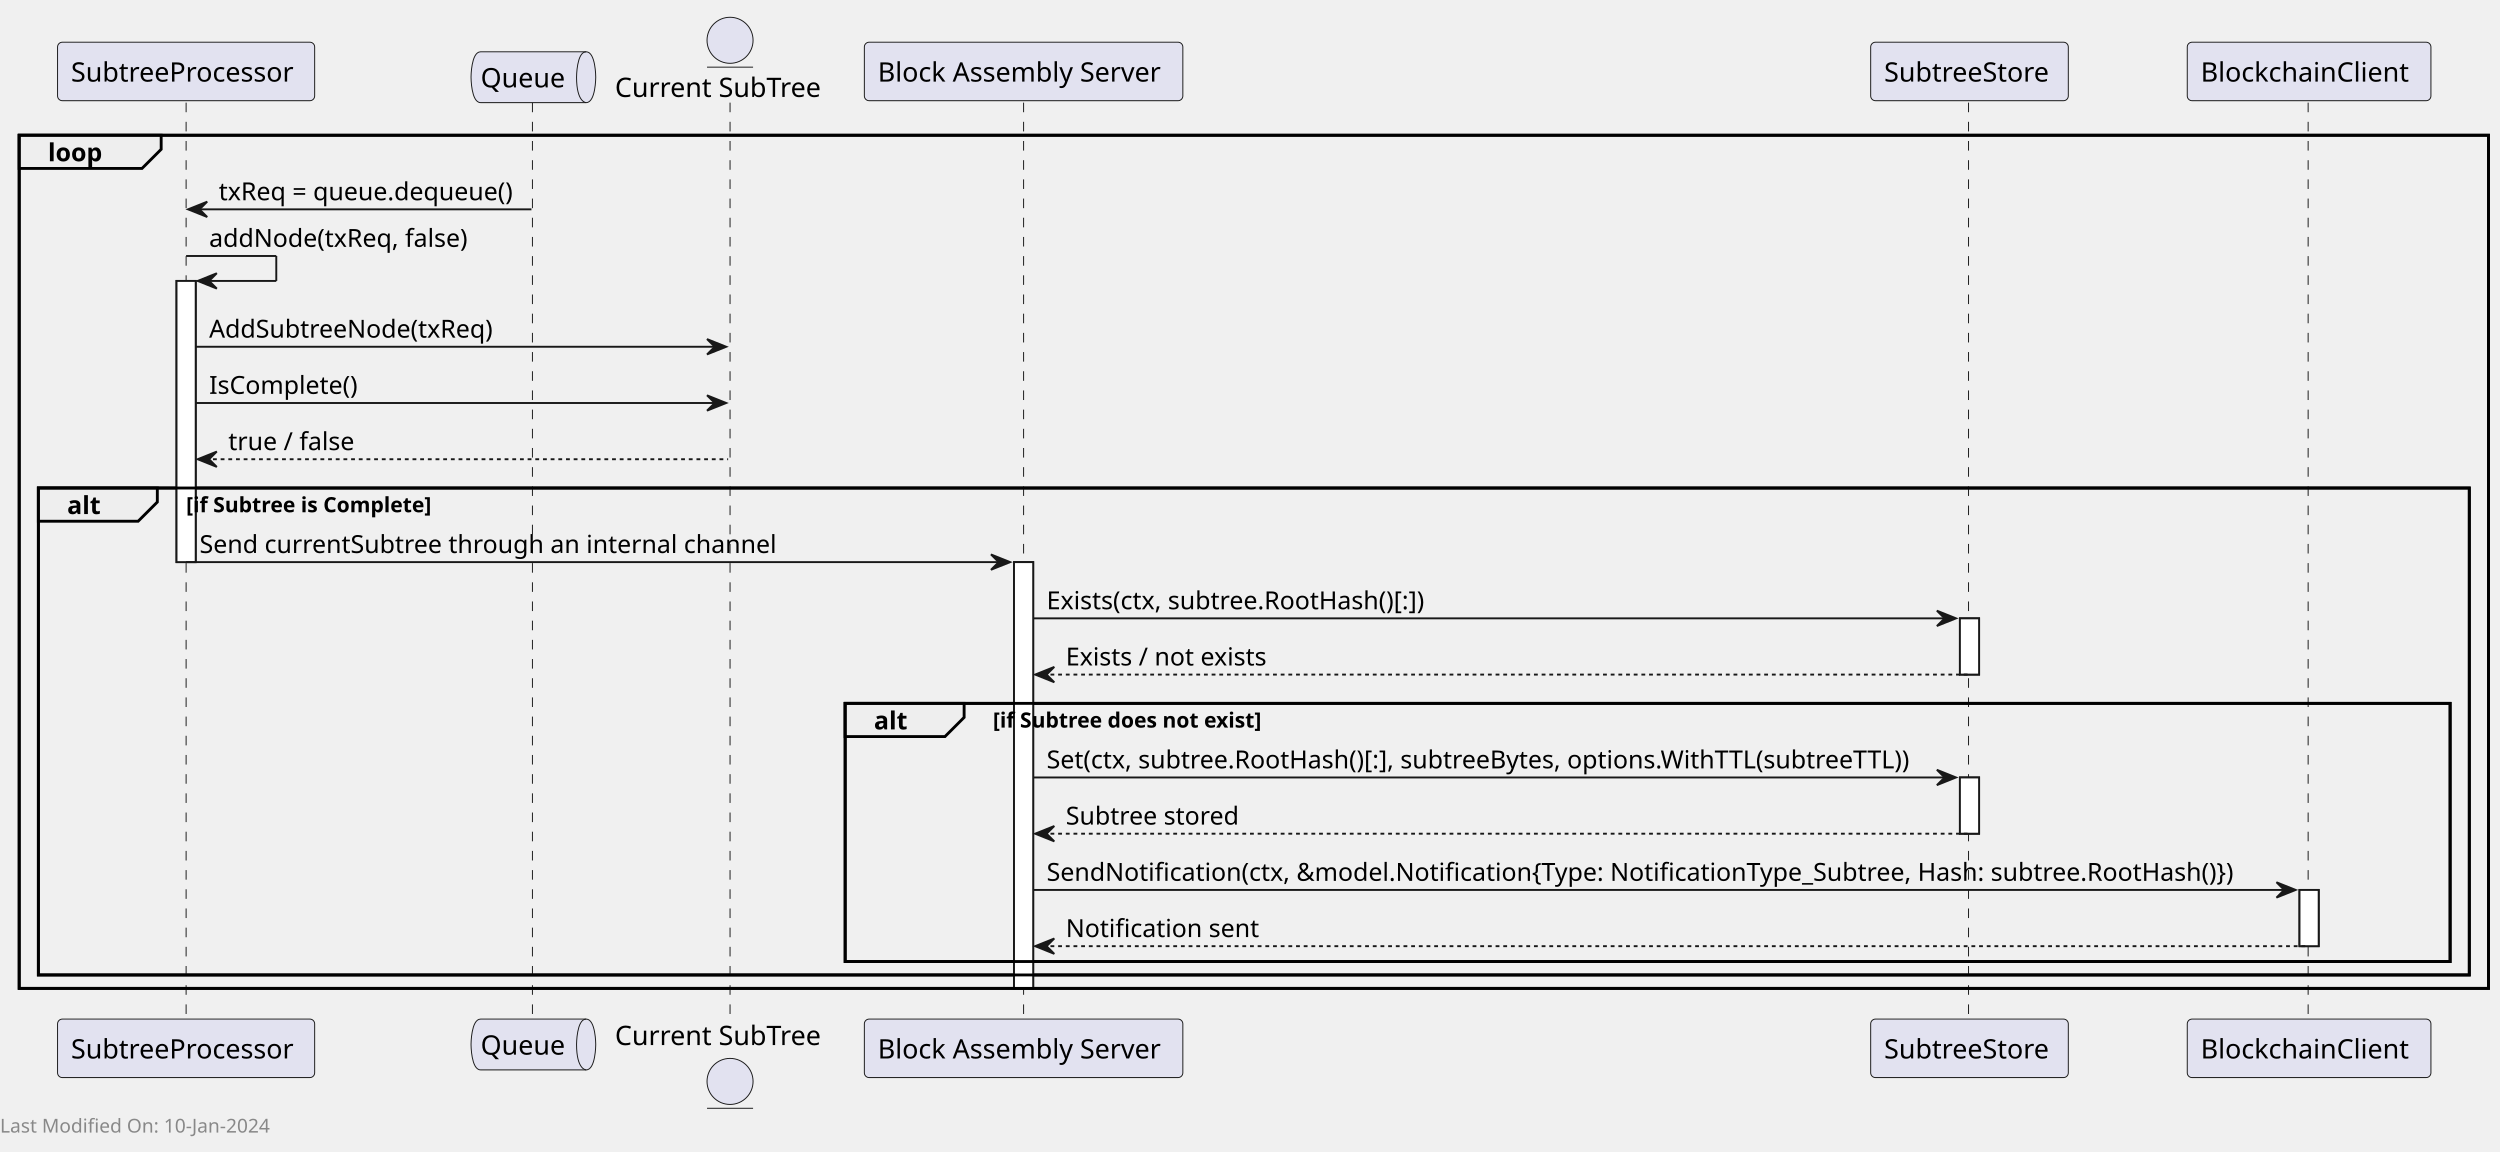
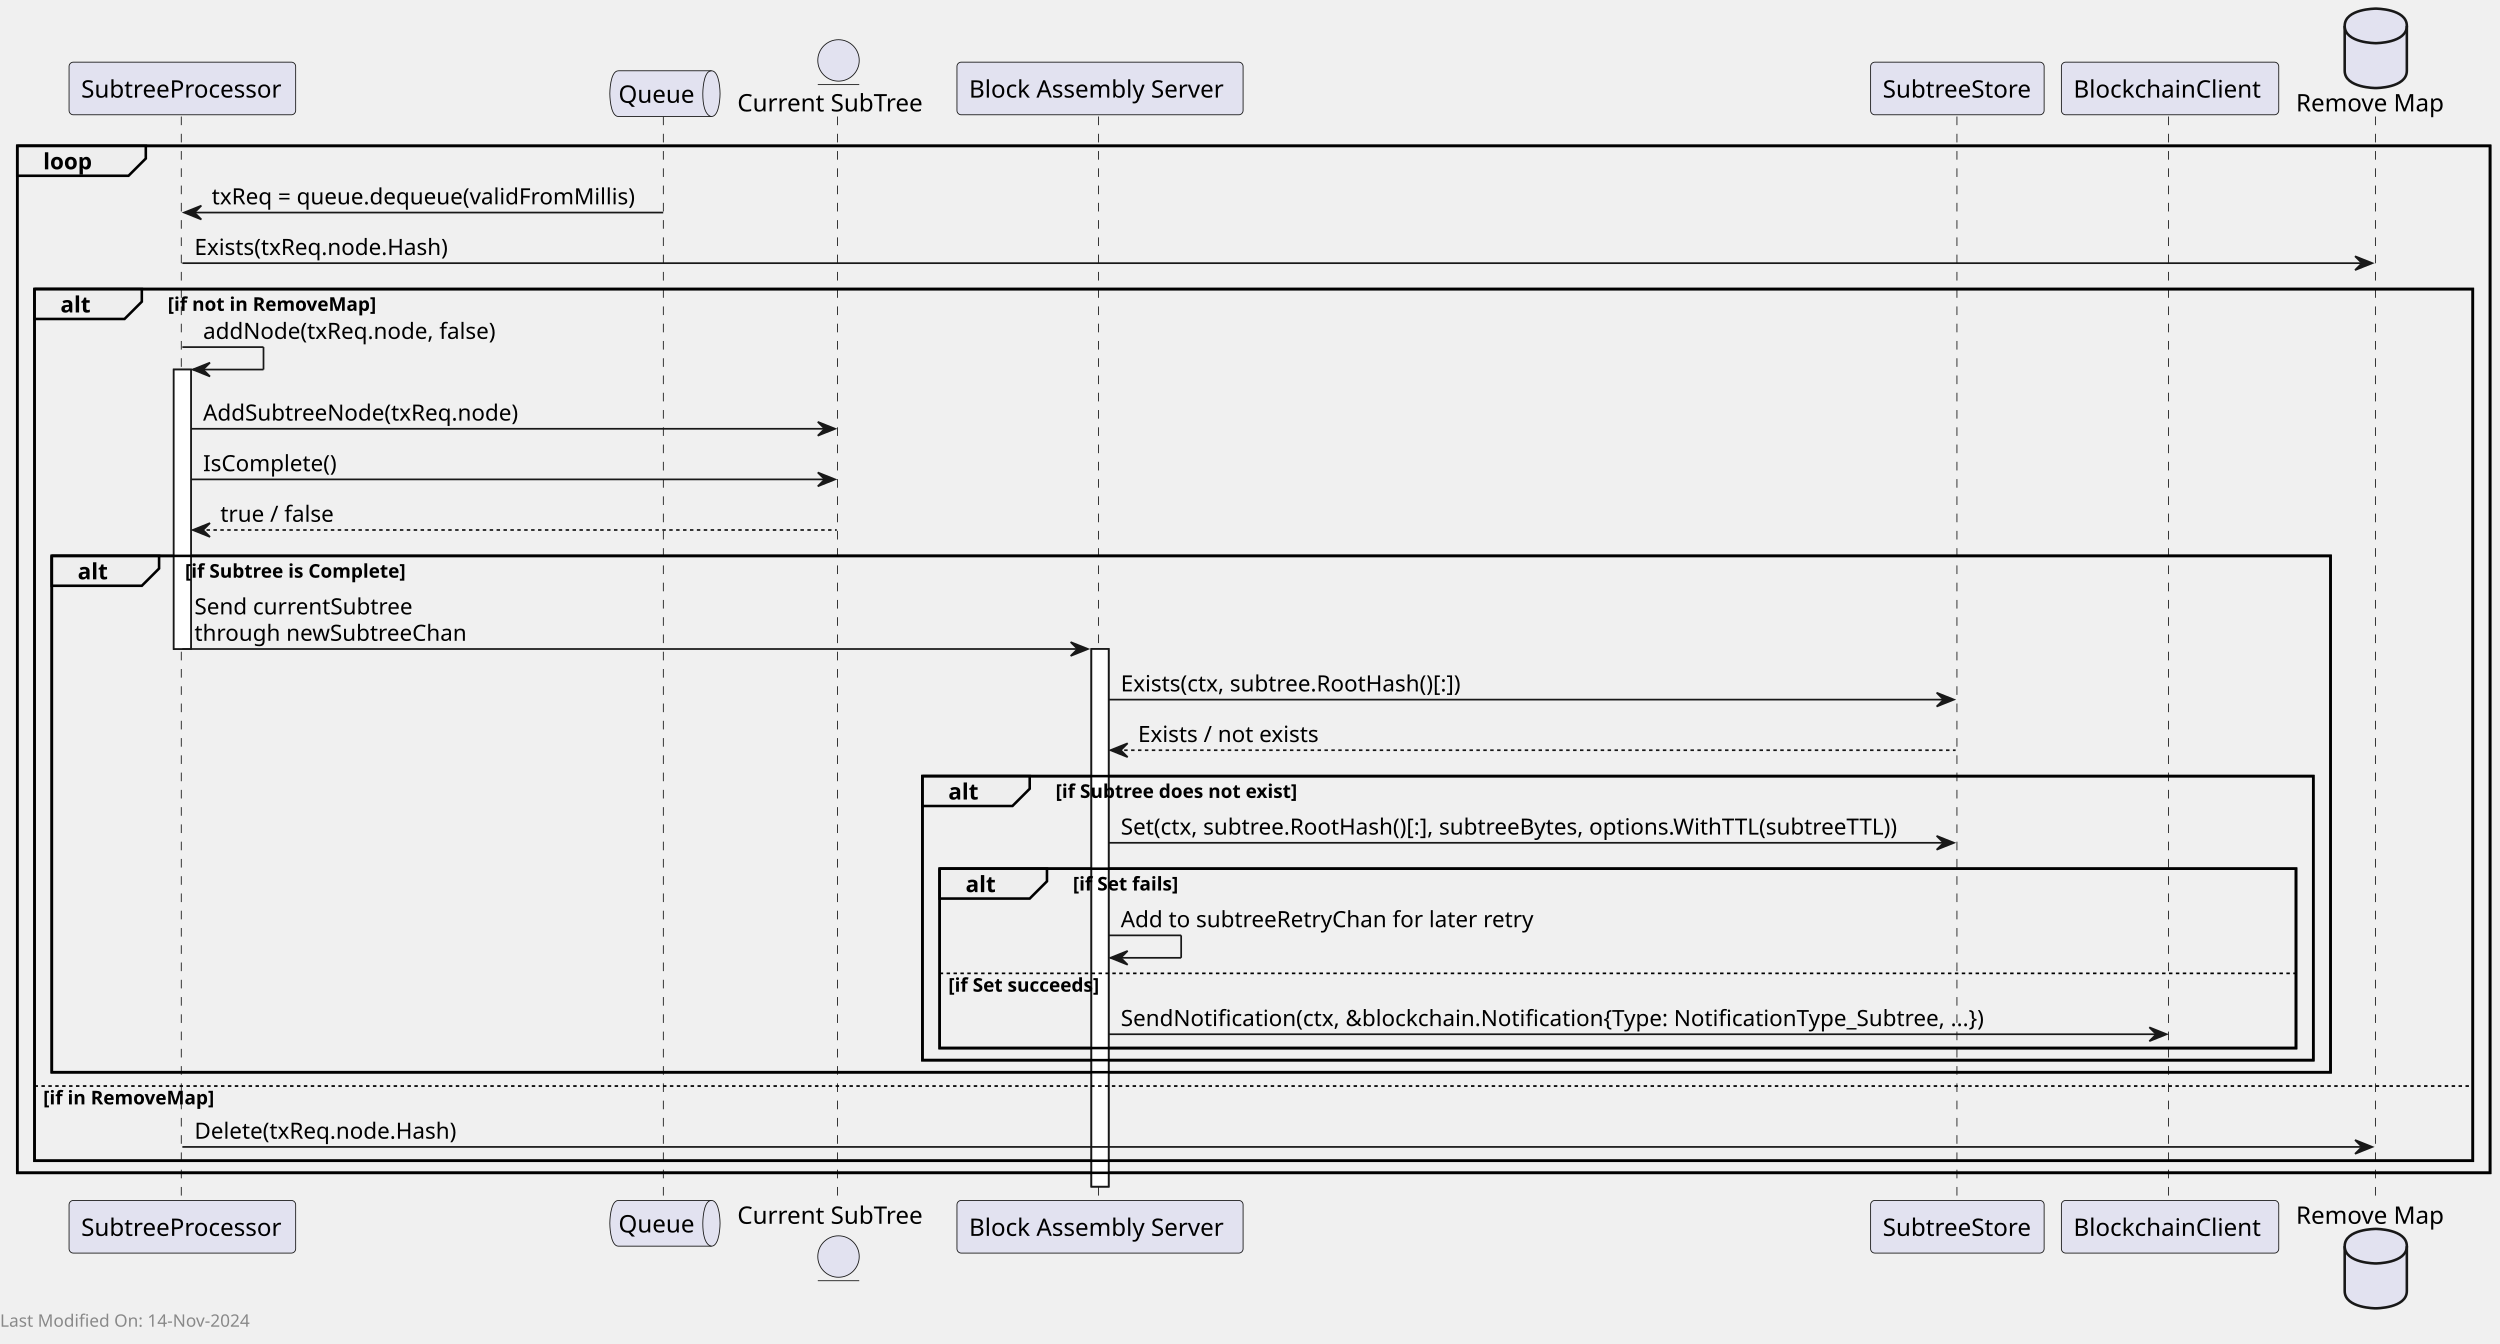
- <svg xmlns="http://www.w3.org/2000/svg" contentStyleType="text/css" height="600" preserveAspectRatio="none" viewBox="0 0 1303 600" width="1303" zoomAndPan="magnify">
-   <g fill="#fff" stroke="#181818">
-     <path d="m92 146.42h10v146.553h-10z" />
-     <path d="m528.5 292.973h10v222.174h-10z" />
-     <path d="m1021.5 322.283h10v29.311h-10z" />
-     <path d="m1021.5 405.215h10v29.311h-10z" />
-     <path d="m1198.5 463.836h10v29.311h-10z" />
+ <svg xmlns="http://www.w3.org/2000/svg" contentStyleType="text/css" height="778px" preserveAspectRatio="none" style="width:1448px;height:778px;background:#FFFFFF;" version="1.1" viewBox="0 0 1448 778" width="1448px" zoomAndPan="magnify">
+   <defs />
+   <g>
+     <rect fill="#FFFFFF" height="161.863" style="stroke:#181818;stroke-width:1.0;" width="10" x="100.622" y="214.041" />
+     <rect fill="#FFFFFF" height="311.394" style="stroke:#181818;stroke-width:1.0;" width="10" x="632.132" y="375.904" />
+     <rect fill="none" height="594.811" style="stroke:#000000;stroke-width:1.5;" width="1432.245" x="10" y="84.488" />
+     <rect fill="none" height="504.879" style="stroke:#000000;stroke-width:1.5;" width="1412.245" x="20" y="167.42" />
+     <rect fill="none" height="299.06" style="stroke:#000000;stroke-width:1.5;" width="1319.845" x="30" y="321.973" />
+     <rect fill="none" height="164.508" style="stroke:#000000;stroke-width:1.5;" width="805.578" x="534.267" y="449.525" />
+     <rect fill="none" height="103.887" style="stroke:#000000;stroke-width:1.5;" width="785.578" x="544.267" y="503.147" />
+     <line style="stroke:#181818;stroke-width:0.5;stroke-dasharray:5.0,5.0;" x1="105" x2="105" y1="67.488" y2="696.299" />
+     <line style="stroke:#181818;stroke-width:0.5;stroke-dasharray:5.0,5.0;" x1="384.207" x2="384.207" y1="67.488" y2="696.299" />
+     <line style="stroke:#181818;stroke-width:0.5;stroke-dasharray:5.0,5.0;" x1="485.06" x2="485.06" y1="67.488" y2="696.299" />
+     <line style="stroke:#181818;stroke-width:0.5;stroke-dasharray:5.0,5.0;" x1="636.267" x2="636.267" y1="67.488" y2="696.299" />
+     <line style="stroke:#181818;stroke-width:0.5;stroke-dasharray:5.0,5.0;" x1="1133.453" x2="1133.453" y1="67.488" y2="696.299" />
+     <line style="stroke:#181818;stroke-width:0.5;stroke-dasharray:5.0,5.0;" x1="1255.961" x2="1255.961" y1="67.488" y2="696.299" />
+     <line style="stroke:#181818;stroke-width:0.5;stroke-dasharray:5.0,5.0;" x1="1375.845" x2="1375.845" y1="67.488" y2="696.299" />
+     <rect fill="#E2E2F0" height="30.488" rx="2.5" ry="2.5" style="stroke:#181818;stroke-width:0.5;" width="131.243" x="40" y="36" />
+     <text fill="#000000" font-family="sans-serif" font-size="14" lengthAdjust="spacing" textLength="117.243" x="47" y="56.535">SubtreeProcessor</text>
+     <rect fill="#E2E2F0" height="30.488" rx="2.5" ry="2.5" style="stroke:#181818;stroke-width:0.5;" width="131.243" x="40" y="695.299" />
+     <text fill="#000000" font-family="sans-serif" font-size="14" lengthAdjust="spacing" textLength="117.243" x="47" y="715.834">SubtreeProcessor</text>
+     <path d="M358.207,41 L412.06,41 C417.06,41 417.06,54.244 417.06,54.244 C417.06,54.244 417.06,67.488 412.06,67.488 L358.207,67.488 C353.207,67.488 353.207,54.244 353.207,54.244 C353.207,54.244 353.207,41 358.207,41 " fill="#E2E2F0" style="stroke:#181818;stroke-width:0.5;" />
+     <path d="M412.06,41 C407.06,41 407.06,54.244 407.06,54.244 C407.06,67.488 412.06,67.488 412.06,67.488 " fill="none" style="stroke:#181818;stroke-width:0.5;" />
+     <text fill="#000000" font-family="sans-serif" font-size="14" lengthAdjust="spacing" textLength="43.852" x="358.207" y="59.535">Queue</text>
+     <path d="M358.207,695.299 L412.06,695.299 C417.06,695.299 417.06,708.543 417.06,708.543 C417.06,708.543 417.06,721.787 412.06,721.787 L358.207,721.787 C353.207,721.787 353.207,708.543 353.207,708.543 C353.207,708.543 353.207,695.299 358.207,695.299 " fill="#E2E2F0" style="stroke:#181818;stroke-width:0.5;" />
+     <path d="M412.06,695.299 C407.06,695.299 407.06,708.543 407.06,708.543 C407.06,721.787 412.06,721.787 412.06,721.787 " fill="none" style="stroke:#181818;stroke-width:0.5;" />
+     <text fill="#000000" font-family="sans-serif" font-size="14" lengthAdjust="spacing" textLength="43.852" x="358.207" y="713.834">Queue</text>
+     <text fill="#000000" font-family="sans-serif" font-size="14" lengthAdjust="spacing" textLength="111.207" x="427.06" y="64.535">Current SubTree</text>
+     <ellipse cx="485.664" cy="35" fill="#E2E2F0" rx="12" ry="12" style="stroke:#181818;stroke-width:0.5;" />
+     <line style="stroke:#181818;stroke-width:0.5;" x1="473.664" x2="497.664" y1="49" y2="49" />
+     <text fill="#000000" font-family="sans-serif" font-size="14" lengthAdjust="spacing" textLength="111.207" x="427.06" y="708.834">Current SubTree</text>
+     <ellipse cx="485.664" cy="727.787" fill="#E2E2F0" rx="12" ry="12" style="stroke:#181818;stroke-width:0.5;" />
+     <line style="stroke:#181818;stroke-width:0.5;" x1="473.664" x2="497.664" y1="741.787" y2="741.787" />
+     <rect fill="#E2E2F0" height="30.488" rx="2.5" ry="2.5" style="stroke:#181818;stroke-width:0.5;" width="165.731" x="554.267" y="36" />
+     <text fill="#000000" font-family="sans-serif" font-size="14" lengthAdjust="spacing" textLength="151.731" x="561.267" y="56.535">Block Assembly Server</text>
+     <rect fill="#E2E2F0" height="30.488" rx="2.5" ry="2.5" style="stroke:#181818;stroke-width:0.5;" width="165.731" x="554.267" y="695.299" />
+     <text fill="#000000" font-family="sans-serif" font-size="14" lengthAdjust="spacing" textLength="151.731" x="561.267" y="715.834">Block Assembly Server</text>
+     <rect fill="#E2E2F0" height="30.488" rx="2.5" ry="2.5" style="stroke:#181818;stroke-width:0.5;" width="100.509" x="1083.453" y="36" />
+     <text fill="#000000" font-family="sans-serif" font-size="14" lengthAdjust="spacing" textLength="86.509" x="1090.453" y="56.535">SubtreeStore</text>
+     <rect fill="#E2E2F0" height="30.488" rx="2.5" ry="2.5" style="stroke:#181818;stroke-width:0.5;" width="100.509" x="1083.453" y="695.299" />
+     <text fill="#000000" font-family="sans-serif" font-size="14" lengthAdjust="spacing" textLength="86.509" x="1090.453" y="715.834">SubtreeStore</text>
+     <rect fill="#E2E2F0" height="30.488" rx="2.5" ry="2.5" style="stroke:#181818;stroke-width:0.5;" width="125.884" x="1193.961" y="36" />
+     <text fill="#000000" font-family="sans-serif" font-size="14" lengthAdjust="spacing" textLength="111.884" x="1200.961" y="56.535">BlockchainClient</text>
+     <rect fill="#E2E2F0" height="30.488" rx="2.5" ry="2.5" style="stroke:#181818;stroke-width:0.5;" width="125.884" x="1193.961" y="695.299" />
+     <text fill="#000000" font-family="sans-serif" font-size="14" lengthAdjust="spacing" textLength="111.884" x="1200.961" y="715.834">BlockchainClient</text>
+     <text fill="#000000" font-family="sans-serif" font-size="14" lengthAdjust="spacing" textLength="86.399" x="1329.845" y="64.535">Remove Map</text>
+     <path d="M1358.045,15 C1358.045,5 1376.045,5 1376.045,5 C1376.045,5 1394.045,5 1394.045,15 L1394.045,41 C1394.045,51 1376.045,51 1376.045,51 C1376.045,51 1358.045,51 1358.045,41 L1358.045,15 " fill="#E2E2F0" style="stroke:#181818;stroke-width:1.5;" />
+     <path d="M1358.045,15 C1358.045,25 1376.045,25 1376.045,25 C1376.045,25 1394.045,25 1394.045,15 " fill="none" style="stroke:#181818;stroke-width:1.5;" />
+     <text fill="#000000" font-family="sans-serif" font-size="14" lengthAdjust="spacing" textLength="86.399" x="1329.845" y="708.834">Remove Map</text>
+     <path d="M1358.045,721.787 C1358.045,711.787 1376.045,711.787 1376.045,711.787 C1376.045,711.787 1394.045,711.787 1394.045,721.787 L1394.045,747.787 C1394.045,757.787 1376.045,757.787 1376.045,757.787 C1376.045,757.787 1358.045,757.787 1358.045,747.787 L1358.045,721.787 " fill="#E2E2F0" style="stroke:#181818;stroke-width:1.5;" />
+     <path d="M1358.045,721.787 C1358.045,731.787 1376.045,731.787 1376.045,731.787 C1376.045,731.787 1394.045,731.787 1394.045,721.787 " fill="none" style="stroke:#181818;stroke-width:1.5;" />
+     <rect fill="#FFFFFF" height="161.863" style="stroke:#181818;stroke-width:1.0;" width="10" x="100.622" y="214.041" />
+     <rect fill="#FFFFFF" height="311.394" style="stroke:#181818;stroke-width:1.0;" width="10" x="632.132" y="375.904" />
+     <path d="M10,84.488 L84.447,84.488 L84.447,91.799 L74.447,101.799 L10,101.799 L10,84.488 " fill="#EEEEEE" style="stroke:#000000;stroke-width:1.5;" />
+     <rect fill="none" height="594.811" style="stroke:#000000;stroke-width:1.5;" width="1432.245" x="10" y="84.488" />
+     <text fill="#000000" font-family="sans-serif" font-size="13" font-weight="bold" lengthAdjust="spacing" textLength="29.447" x="25" y="98.057">loop</text>
+     <polygon fill="#181818" points="116.622,119.109,106.622,123.109,116.622,127.109,112.622,123.109" style="stroke:#181818;stroke-width:1.0;" />
+     <line style="stroke:#181818;stroke-width:1.0;" x1="110.622" x2="384.134" y1="123.109" y2="123.109" />
+     <text fill="#000000" font-family="sans-serif" font-size="13" lengthAdjust="spacing" textLength="255.512" x="122.622" y="118.367">txReq = queue.dequeue(validFromMillis)</text>
+     <polygon fill="#181818" points="1364.045,148.42,1374.045,152.42,1364.045,156.42,1368.045,152.42" style="stroke:#181818;stroke-width:1.0;" />
+     <line style="stroke:#181818;stroke-width:1.0;" x1="105.622" x2="1370.045" y1="152.42" y2="152.42" />
+     <text fill="#000000" font-family="sans-serif" font-size="13" lengthAdjust="spacing" textLength="152.959" x="112.622" y="147.678">Exists(txReq.node.Hash)</text>
+     <path d="M20,167.42 L82.139,167.42 L82.139,174.731 L72.139,184.731 L20,184.731 L20,167.42 " fill="#EEEEEE" style="stroke:#000000;stroke-width:1.5;" />
+     <rect fill="none" height="504.879" style="stroke:#000000;stroke-width:1.5;" width="1412.245" x="20" y="167.42" />
+     <text fill="#000000" font-family="sans-serif" font-size="13" font-weight="bold" lengthAdjust="spacing" textLength="17.139" x="35" y="180.988">alt</text>
+     <text fill="#000000" font-family="sans-serif" font-size="11" font-weight="bold" lengthAdjust="spacing" textLength="125.114" x="97.139" y="180.055">[if not in RemoveMap]</text>
+     <line style="stroke:#181818;stroke-width:1.0;" x1="105.622" x2="152.622" y1="201.041" y2="201.041" />
+     <line style="stroke:#181818;stroke-width:1.0;" x1="152.622" x2="152.622" y1="201.041" y2="214.041" />
+     <line style="stroke:#181818;stroke-width:1.0;" x1="111.622" x2="152.622" y1="214.041" y2="214.041" />
+     <polygon fill="#181818" points="121.622,210.041,111.622,214.041,121.622,218.041,117.622,214.041" style="stroke:#181818;stroke-width:1.0;" />
+     <text fill="#000000" font-family="sans-serif" font-size="13" lengthAdjust="spacing" textLength="174.897" x="117.622" y="196.299">addNode(txReq.node, false)</text>
+     <polygon fill="#181818" points="473.664,244.352,483.664,248.352,473.664,252.352,477.664,248.352" style="stroke:#181818;stroke-width:1.0;" />
+     <line style="stroke:#181818;stroke-width:1.0;" x1="110.622" x2="479.664" y1="248.352" y2="248.352" />
+     <text fill="#000000" font-family="sans-serif" font-size="13" lengthAdjust="spacing" textLength="186.792" x="117.622" y="243.609">AddSubtreeNode(txReq.node)</text>
+     <polygon fill="#181818" points="473.664,273.662,483.664,277.662,473.664,281.662,477.664,277.662" style="stroke:#181818;stroke-width:1.0;" />
+     <line style="stroke:#181818;stroke-width:1.0;" x1="110.622" x2="479.664" y1="277.662" y2="277.662" />
+     <text fill="#000000" font-family="sans-serif" font-size="13" lengthAdjust="spacing" textLength="79.231" x="117.622" y="272.92">IsComplete()</text>
+     <polygon fill="#181818" points="121.622,302.973,111.622,306.973,121.622,310.973,117.622,306.973" style="stroke:#181818;stroke-width:1.0;" />
+     <line style="stroke:#181818;stroke-width:1.0;stroke-dasharray:2.0,2.0;" x1="115.622" x2="484.664" y1="306.973" y2="306.973" />
+     <text fill="#000000" font-family="sans-serif" font-size="13" lengthAdjust="spacing" textLength="70.123" x="127.622" y="302.231">true / false</text>
+     <path d="M30,321.973 L92.139,321.973 L92.139,329.283 L82.139,339.283 L30,339.283 L30,321.973 " fill="#EEEEEE" style="stroke:#000000;stroke-width:1.5;" />
+     <rect fill="none" height="299.06" style="stroke:#000000;stroke-width:1.5;" width="1319.845" x="30" y="321.973" />
+     <text fill="#000000" font-family="sans-serif" font-size="13" font-weight="bold" lengthAdjust="spacing" textLength="17.139" x="45" y="335.541">alt</text>
+     <text fill="#000000" font-family="sans-serif" font-size="11" font-weight="bold" lengthAdjust="spacing" textLength="133.853" x="107.139" y="334.607">[if Subtree is Complete]</text>
+     <polygon fill="#181818" points="620.132,371.904,630.132,375.904,620.132,379.904,624.132,375.904" style="stroke:#181818;stroke-width:1.0;" />
+     <line style="stroke:#181818;stroke-width:1.0;" x1="105.622" x2="626.132" y1="375.904" y2="375.904" />
+     <text fill="#000000" font-family="sans-serif" font-size="13" lengthAdjust="spacing" textLength="128.064" x="112.622" y="355.852">Send currentSubtree</text>
+     <text fill="#000000" font-family="sans-serif" font-size="13" lengthAdjust="spacing" textLength="160.145" x="112.622" y="371.162">through newSubtreeChan</text>
+     <polygon fill="#181818" points="1121.707,401.215,1131.707,405.215,1121.707,409.215,1125.707,405.215" style="stroke:#181818;stroke-width:1.0;" />
+     <line style="stroke:#181818;stroke-width:1.0;" x1="642.132" x2="1127.707" y1="405.215" y2="405.215" />
+     <text fill="#000000" font-family="sans-serif" font-size="13" lengthAdjust="spacing" textLength="206.229" x="649.132" y="400.473">Exists(ctx, subtree.RootHash()[:])</text>
+     <polygon fill="#181818" points="653.132,430.525,643.132,434.525,653.132,438.525,649.132,434.525" style="stroke:#181818;stroke-width:1.0;" />
+     <line style="stroke:#181818;stroke-width:1.0;stroke-dasharray:2.0,2.0;" x1="647.132" x2="1132.707" y1="434.525" y2="434.525" />
+     <text fill="#000000" font-family="sans-serif" font-size="13" lengthAdjust="spacing" textLength="114.055" x="659.132" y="429.783">Exists / not exists</text>
+     <path d="M534.267,449.525 L596.406,449.525 L596.406,456.836 L586.406,466.836 L534.267,466.836 L534.267,449.525 " fill="#EEEEEE" style="stroke:#000000;stroke-width:1.5;" />
+     <rect fill="none" height="164.508" style="stroke:#000000;stroke-width:1.5;" width="805.578" x="534.267" y="449.525" />
+     <text fill="#000000" font-family="sans-serif" font-size="13" font-weight="bold" lengthAdjust="spacing" textLength="17.139" x="549.267" y="463.094">alt</text>
+     <text fill="#000000" font-family="sans-serif" font-size="11" font-weight="bold" lengthAdjust="spacing" textLength="146.824" x="611.406" y="462.16">[if Subtree does not exist]</text>
+     <polygon fill="#181818" points="1121.707,484.147,1131.707,488.147,1121.707,492.147,1125.707,488.147" style="stroke:#181818;stroke-width:1.0;" />
+     <line style="stroke:#181818;stroke-width:1.0;" x1="642.132" x2="1127.707" y1="488.147" y2="488.147" />
+     <text fill="#000000" font-family="sans-serif" font-size="13" lengthAdjust="spacing" textLength="467.575" x="649.132" y="483.404">Set(ctx, subtree.RootHash()[:], subtreeBytes, options.WithTTL(subtreeTTL))</text>
+     <path d="M544.267,503.147 L606.406,503.147 L606.406,510.457 L596.406,520.457 L544.267,520.457 L544.267,503.147 " fill="#EEEEEE" style="stroke:#000000;stroke-width:1.5;" />
+     <rect fill="none" height="103.887" style="stroke:#000000;stroke-width:1.5;" width="785.578" x="544.267" y="503.147" />
+     <text fill="#000000" font-family="sans-serif" font-size="13" font-weight="bold" lengthAdjust="spacing" textLength="17.139" x="559.267" y="516.715">alt</text>
+     <text fill="#000000" font-family="sans-serif" font-size="11" font-weight="bold" lengthAdjust="spacing" textLength="65.13" x="621.406" y="515.781">[if Set fails]</text>
+     <line style="stroke:#181818;stroke-width:1.0;" x1="642.132" x2="684.132" y1="541.768" y2="541.768" />
+     <line style="stroke:#181818;stroke-width:1.0;" x1="684.132" x2="684.132" y1="541.768" y2="554.768" />
+     <line style="stroke:#181818;stroke-width:1.0;" x1="643.132" x2="684.132" y1="554.768" y2="554.768" />
+     <polygon fill="#181818" points="653.132,550.768,643.132,554.768,653.132,558.768,649.132,554.768" style="stroke:#181818;stroke-width:1.0;" />
+     <text fill="#000000" font-family="sans-serif" font-size="13" lengthAdjust="spacing" textLength="247.019" x="649.132" y="537.025">Add to subtreeRetryChan for later retry</text>
+     <line style="stroke:#000000;stroke-width:1.0;stroke-dasharray:2.0,2.0;" x1="544.267" x2="1329.845" y1="563.768" y2="563.768" />
+     <text fill="#000000" font-family="sans-serif" font-size="11" font-weight="bold" lengthAdjust="spacing" textLength="92.281" x="549.267" y="574.402">[if Set succeeds]</text>
+     <polygon fill="#181818" points="1244.903,595.033,1254.903,599.033,1244.903,603.033,1248.903,599.033" style="stroke:#181818;stroke-width:1.0;" />
+     <line style="stroke:#181818;stroke-width:1.0;" x1="642.132" x2="1250.903" y1="599.033" y2="599.033" />
+     <text fill="#000000" font-family="sans-serif" font-size="13" lengthAdjust="spacing" textLength="520.076" x="649.132" y="594.291">SendNotification(ctx, &amp;blockchain.Notification{Type: NotificationType_Subtree, ...})</text>
+     <line style="stroke:#000000;stroke-width:1.0;stroke-dasharray:2.0,2.0;" x1="20" x2="1432.245" y1="629.033" y2="629.033" />
+     <text fill="#000000" font-family="sans-serif" font-size="11" font-weight="bold" lengthAdjust="spacing" textLength="102.781" x="25" y="639.668">[if in RemoveMap]</text>
+     <polygon fill="#181818" points="1364.045,660.299,1374.045,664.299,1364.045,668.299,1368.045,664.299" style="stroke:#181818;stroke-width:1.0;" />
+     <line style="stroke:#181818;stroke-width:1.0;" x1="105.622" x2="1370.045" y1="664.299" y2="664.299" />
+     <text fill="#000000" font-family="sans-serif" font-size="13" lengthAdjust="spacing" textLength="156.152" x="112.622" y="659.557">Delete(txReq.node.Hash)</text>
+     <text fill="#888888" font-family="sans-serif" font-size="10" lengthAdjust="spacing" textLength="154.839" x="0" y="768.455">Last Modified On: 14-Nov-2024</text>
  </g>
-   <path d="m10 70.488h1287v444.658h-1287z" fill="none" stroke="#000" stroke-width="1.5" />
-   <path d="m20 254.352h1267v253.795h-1267z" fill="none" stroke="#000" stroke-width="1.5" />
-   <path d="m440.5 366.594h836.5v134.553h-836.5z" fill="none" stroke="#000" stroke-width="1.5" />
-   <g stroke="#181818" stroke-width=".5">
-     <g stroke-dasharray="5 5">
-       <path d="m97 53.488v478.658" />
-       <path d="m277.5 53.488v478.658" />
-       <path d="m380.5 53.488v478.658" />
-       <path d="m533.5 53.488v478.658" />
-       <path d="m1026 53.488v478.658" />
-       <path d="m1203 53.488v478.658" />
-     </g>
-     <rect fill="#e2e2f0" height="30.488" rx="2.5" width="134" x="30" y="22" />
-   </g>
-   <text font-family="sans-serif" font-size="14" lengthAdjust="spacing" textLength="120" x="37" y="42.535">SubtreeProcessor</text>
-   <rect fill="#e2e2f0" height="30.488" rx="2.5" stroke="#181818" stroke-width=".5" width="134" x="30" y="531.146" />
-   <text font-family="sans-serif" font-size="14" lengthAdjust="spacing" textLength="120" x="37" y="551.682">SubtreeProcessor</text>
-   <path d="m250.5 27h55c5 0 5 13.244 5 13.244s0 13.244-5 13.244h-55c-5 0-5-13.244-5-13.244s0-13.244 5-13.244" fill="#e2e2f0" stroke="#181818" stroke-width=".5" />
-   <path d="m305.5 27c-5 0-5 13.244-5 13.244 0 13.244 5 13.244 5 13.244" fill="none" stroke="#181818" stroke-width=".5" />
-   <text font-family="sans-serif" font-size="14" lengthAdjust="spacing" textLength="45" x="250.5" y="45.535">Queue</text>
-   <path d="m250.5 531.146h55c5 0 5 13.244 5 13.244s0 13.244-5 13.244h-55c-5 0-5-13.244-5-13.244s0-13.244 5-13.244" fill="#e2e2f0" stroke="#181818" stroke-width=".5" />
-   <path d="m305.5 531.146c-5 0-5 13.244-5 13.244 0 13.244 5 13.244 5 13.244" fill="none" stroke="#181818" stroke-width=".5" />
-   <text font-family="sans-serif" font-size="14" lengthAdjust="spacing" textLength="45" x="250.5" y="549.682">Queue</text>
-   <text font-family="sans-serif" font-size="14" lengthAdjust="spacing" textLength="114" x="320.5" y="50.535">Current SubTree</text>
-   <ellipse cx="380.5" cy="21" fill="#e2e2f0" rx="12" ry="12" stroke="#181818" stroke-width=".5" />
-   <path d="m368.5 35h24" stroke="#181818" stroke-width=".5" />
-   <text font-family="sans-serif" font-size="14" lengthAdjust="spacing" textLength="114" x="320.5" y="544.682">Current SubTree</text>
-   <ellipse cx="380.5" cy="563.635" fill="#e2e2f0" rx="12" ry="12" stroke="#181818" stroke-width=".5" />
-   <path d="m368.5 577.635h24" stroke="#181818" stroke-width=".5" />
-   <rect fill="#e2e2f0" height="30.488" rx="2.5" stroke="#181818" stroke-width=".5" width="166" x="450.5" y="22" />
-   <text font-family="sans-serif" font-size="14" lengthAdjust="spacing" textLength="152" x="457.5" y="42.535">Block Assembly Server</text>
-   <rect fill="#e2e2f0" height="30.488" rx="2.5" stroke="#181818" stroke-width=".5" width="166" x="450.5" y="531.146" />
-   <text font-family="sans-serif" font-size="14" lengthAdjust="spacing" textLength="152" x="457.5" y="551.682">Block Assembly Server</text>
-   <rect fill="#e2e2f0" height="30.488" rx="2.5" stroke="#181818" stroke-width=".5" width="103" x="975" y="22" />
-   <text font-family="sans-serif" font-size="14" lengthAdjust="spacing" textLength="89" x="982" y="42.535">SubtreeStore</text>
-   <rect fill="#e2e2f0" height="30.488" rx="2.5" stroke="#181818" stroke-width=".5" width="103" x="975" y="531.146" />
-   <text font-family="sans-serif" font-size="14" lengthAdjust="spacing" textLength="89" x="982" y="551.682">SubtreeStore</text>
-   <rect fill="#e2e2f0" height="30.488" rx="2.5" stroke="#181818" stroke-width=".5" width="127" x="1140" y="22" />
-   <text font-family="sans-serif" font-size="14" lengthAdjust="spacing" textLength="113" x="1147" y="42.535">BlockchainClient</text>
-   <rect fill="#e2e2f0" height="30.488" rx="2.5" stroke="#181818" stroke-width=".5" width="127" x="1140" y="531.146" />
-   <text font-family="sans-serif" font-size="14" lengthAdjust="spacing" textLength="113" x="1147" y="551.682">BlockchainClient</text>
-   <g fill="#fff">
-     <path d="m92 146.42h10v146.553h-10z" stroke="#181818" />
-     <path d="m528.5 292.973h10v222.174h-10z" stroke="#181818" />
-     <path d="m1021.5 322.283h10v29.311h-10z" stroke="#181818" />
-     <path d="m1021.5 405.215h10v29.311h-10z" stroke="#181818" />
-     <path d="m1198.5 463.836h10v29.311h-10z" stroke="#181818" />
-   </g>
-   <path d="m10 70.488h74v7.311l-10 10h-64z" fill="#eee" stroke="#000" stroke-width="1.5" />
-   <path d="m10 70.488h1287v444.658h-1287z" fill="none" stroke="#000" stroke-width="1.5" />
-   <text font-family="sans-serif" font-size="13" font-weight="bold" lengthAdjust="spacing" textLength="29" x="25" y="84.057">loop</text>
-   <path d="m108 105.109-10 4 10 4-4-4z" fill="#181818" stroke="#181818" />
-   <path d="m102 109.109h175" stroke="#181818" />
-   <text font-family="sans-serif" font-size="13" lengthAdjust="spacing" textLength="157" x="114" y="104.367">txReq = queue.dequeue()</text>
-   <path d="m97 133.42h47" stroke="#181818" />
-   <path d="m144 133.42v13" stroke="#181818" />
-   <path d="m103 146.42h41" stroke="#181818" />
-   <path d="m113 142.42-10 4 10 4-4-4z" fill="#181818" stroke="#181818" />
-   <text font-family="sans-serif" font-size="13" lengthAdjust="spacing" textLength="138" x="109" y="128.678">addNode(txReq, false)</text>
-   <path d="m368.5 176.731 10 4-10 4 4-4z" fill="#181818" stroke="#181818" />
-   <path d="m102 180.731h272.5" stroke="#181818" />
-   <text font-family="sans-serif" font-size="13" lengthAdjust="spacing" textLength="149" x="109" y="175.988">AddSubtreeNode(txReq)</text>
-   <path d="m368.5 206.041 10 4-10 4 4-4z" fill="#181818" stroke="#181818" />
-   <path d="m102 210.041h272.5" stroke="#181818" />
-   <text font-family="sans-serif" font-size="13" lengthAdjust="spacing" textLength="79" x="109" y="205.299">IsComplete()</text>
-   <path d="m113 235.352-10 4 10 4-4-4z" fill="#181818" stroke="#181818" />
-   <path d="m107 239.352h272.5" stroke="#181818" stroke-dasharray="2 2" />
-   <text font-family="sans-serif" font-size="13" lengthAdjust="spacing" textLength="70" x="119" y="234.609">true / false</text>
-   <path d="m20 254.352h62v7.311l-10 10h-52z" fill="#eee" stroke="#000" stroke-width="1.5" />
-   <path d="m20 254.352h1267v253.795h-1267z" fill="none" stroke="#000" stroke-width="1.5" />
-   <text font-family="sans-serif" font-size="13" font-weight="bold" lengthAdjust="spacing" textLength="17" x="35" y="267.92">alt</text>
-   <text font-family="sans-serif" font-size="11" font-weight="bold" lengthAdjust="spacing" textLength="133" x="97" y="266.986">[if Subtree is Complete]</text>
-   <path d="m516.5 288.973 10 4-10 4 4-4z" fill="#181818" stroke="#181818" />
-   <path d="m97 292.973h425.5" stroke="#181818" />
-   <text font-family="sans-serif" font-size="13" lengthAdjust="spacing" textLength="304" x="104" y="288.231">Send currentSubtree through an internal channel</text>
-   <path d="m1009.5 318.283 10 4-10 4 4-4z" fill="#181818" stroke="#181818" />
-   <path d="m538.5 322.283h477" stroke="#181818" />
-   <text font-family="sans-serif" font-size="13" lengthAdjust="spacing" textLength="206" x="545.5" y="317.541">Exists(ctx, subtree.RootHash()[:])</text>
-   <path d="m549.5 347.594-10 4 10 4-4-4z" fill="#181818" stroke="#181818" />
-   <path d="m543.5 351.594h482" stroke="#181818" stroke-dasharray="2 2" />
-   <text font-family="sans-serif" font-size="13" lengthAdjust="spacing" textLength="116" x="555.5" y="346.852">Exists / not exists</text>
-   <path d="m440.5 366.594h62v7.311l-10 10h-52z" fill="#eee" stroke="#000" stroke-width="1.5" />
-   <path d="m440.5 366.594h836.5v134.553h-836.5z" fill="none" stroke="#000" stroke-width="1.5" />
-   <text font-family="sans-serif" font-size="13" font-weight="bold" lengthAdjust="spacing" textLength="17" x="455.5" y="380.162">alt</text>
-   <text font-family="sans-serif" font-size="11" font-weight="bold" lengthAdjust="spacing" textLength="144" x="517.5" y="379.228">[if Subtree does not exist]</text>
-   <path d="m1009.5 401.215 10 4-10 4 4-4z" fill="#181818" stroke="#181818" />
-   <path d="m538.5 405.215h477" stroke="#181818" />
-   <text font-family="sans-serif" font-size="13" lengthAdjust="spacing" textLength="464" x="545.5" y="400.473">Set(ctx, subtree.RootHash()[:], subtreeBytes, options.WithTTL(subtreeTTL))</text>
-   <path d="m549.5 430.525-10 4 10 4-4-4z" fill="#181818" stroke="#181818" />
-   <path d="m543.5 434.525h482" stroke="#181818" stroke-dasharray="2 2" />
-   <text font-family="sans-serif" font-size="13" lengthAdjust="spacing" textLength="91" x="555.5" y="429.783">Subtree stored</text>
-   <path d="m1186.5 459.836 10 4-10 4 4-4z" fill="#181818" stroke="#181818" />
-   <path d="m538.5 463.836h654" stroke="#181818" />
-   <text font-family="sans-serif" font-size="13" lengthAdjust="spacing" textLength="641" x="545.5" y="459.094">SendNotification(ctx, &amp;model.Notification{Type: NotificationType_Subtree, Hash: subtree.RootHash()})</text>
-   <path d="m549.5 489.147-10 4 10 4-4-4z" fill="#181818" stroke="#181818" />
-   <path d="m543.5 493.147h659" stroke="#181818" stroke-dasharray="2 2" />
-   <text font-family="sans-serif" font-size="13" lengthAdjust="spacing" textLength="106" x="555.5" y="488.404">Notification sent</text>
-   <text fill="#888" font-family="sans-serif" font-size="10" lengthAdjust="spacing" textLength="152" y="590.303">Last Modified On: 10-Jan-2024</text>
</svg>
